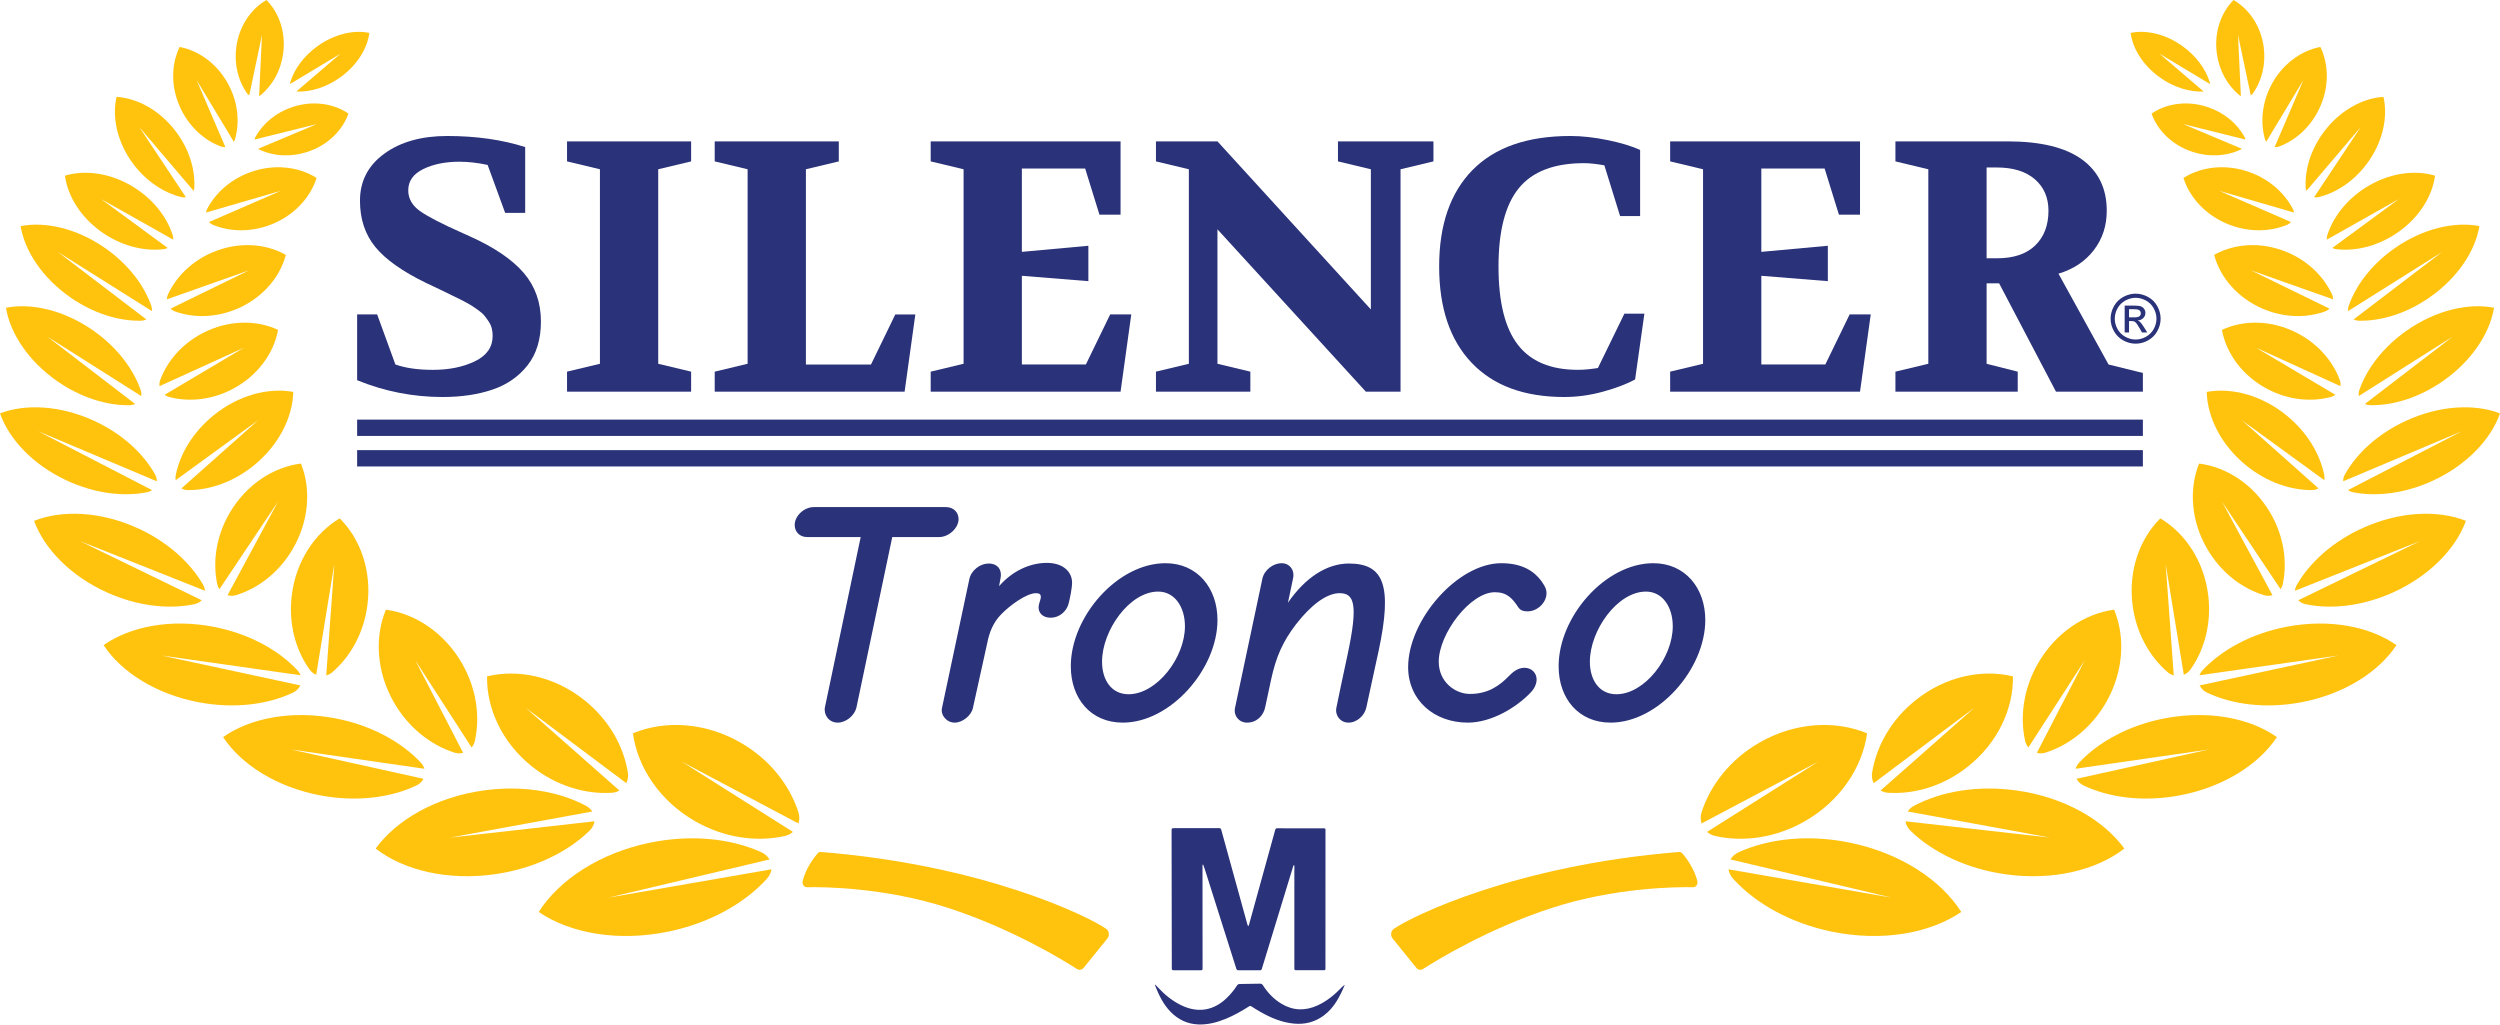
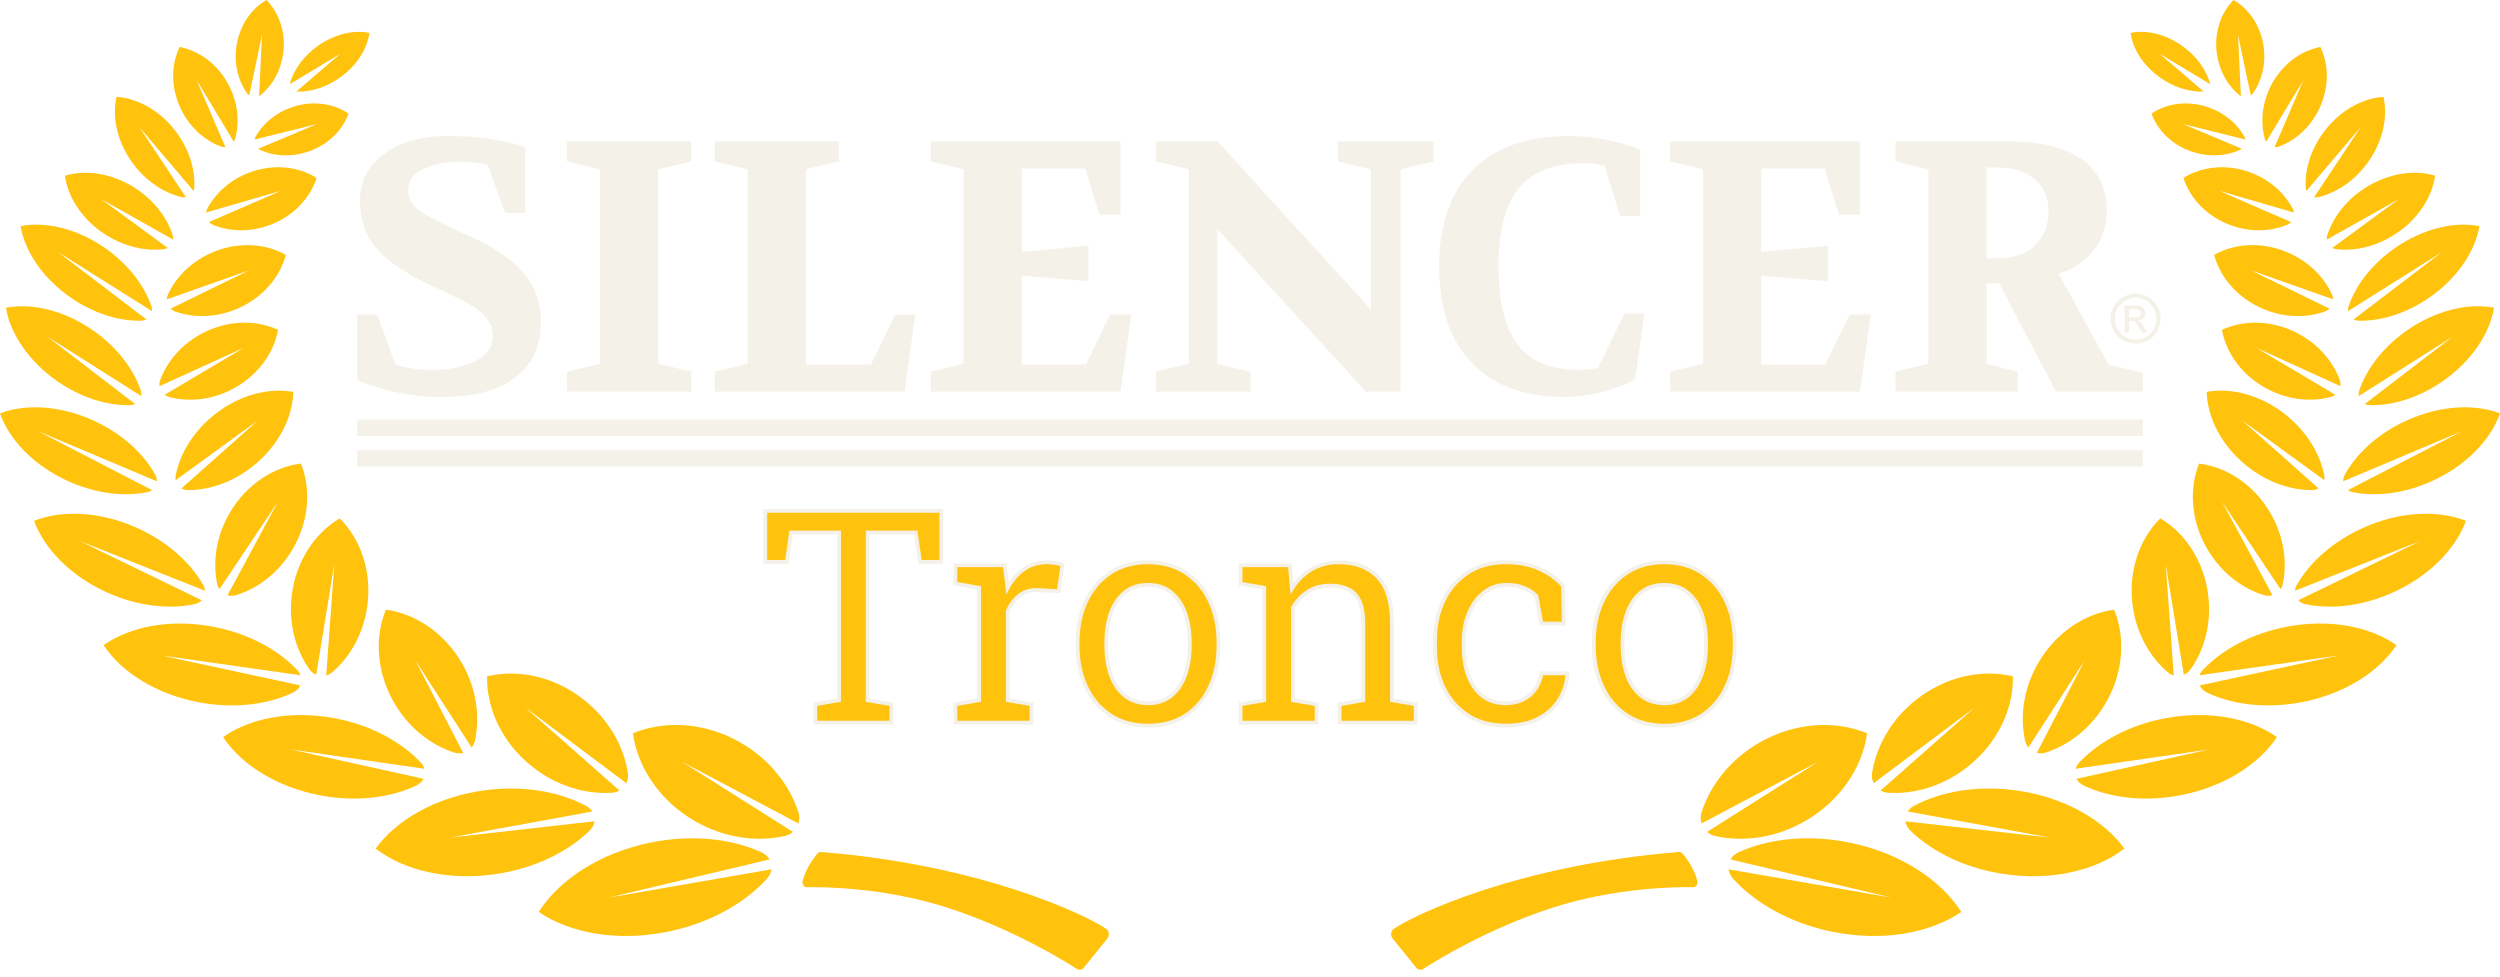
- <svg xmlns="http://www.w3.org/2000/svg" id="Layer_1" data-name="Layer 1" viewBox="0 0 1972.01 808.13">
+ <svg xmlns="http://www.w3.org/2000/svg" id="Layer_1" data-name="Layer 1" viewBox="0 0 1972.01 770">
  <defs>
    <style>
      .cls-1 {
        fill: #ffc20d;
      }

      .cls-2, .cls-3 {
        fill: #ffc20d;
      }

      .cls-4 {
-         fill: #2a3279;
+         fill: #f4f1e8;
      }

      .cls-3 {
-         stroke: #2a3279;
+         stroke: #f4f1e8;
        stroke-miterlimit: 10;
        stroke-width: 3px;
      }
    </style>
  </defs>
-   <g>
-     <path class="cls-4" d="M948.54,682.19c0,1.36,0,2.72,0,4.07.01,25.94.02,51.89.05,77.83,0,1.02-.34,1.25-1.3,1.25-7.16-.03-14.33-.04-21.49,0-1.15,0-1.49-.33-1.48-1.48.04-9.54-.1-81.49-.17-107.94,0-2.7-.02-2.67,2.7-2.67,11.58.01,23.15.02,34.73-.02,1.02,0,1.46.3,1.74,1.29,3.97,14.46,17.77,64.36,20.67,74.86.1.37.33.71.64,1.36.31-.71.53-1.1.64-1.51,2.86-10.33,19.55-70.62,20.65-74.72.22-.81.58-1.15,1.46-1.15,12.33.04,24.65.05,36.98.04.94,0,1.2.29,1.19,1.22-.06,5.79-.06,78.75-.03,109.44,0,1.03-.35,1.27-1.3,1.26-7.29-.03-14.58-.02-21.86,0-.99,0-1.37-.26-1.37-1.35.02-25.57,0-51.14,0-76.71,0-1.17.05-2.33.05-3.5,0-.43-.08-.86-.13-1.28-.11-.03-.23-.06-.34-.08-.16.28-.38.55-.48.86-5.1,16.64-21.6,70.59-24.73,80.93-.25.82-.65,1.14-1.5,1.14-5.66-.02-11.33-.03-16.99,0-.95,0-1.38-.32-1.67-1.24-4.68-14.82-21.27-67.17-24.87-78.54-.38-1.19-.85-2.35-1.27-3.52-.18.05-.35.1-.53.15Z" />
-     <path class="cls-4" d="M911.39,776.71c.63.69,1.26,1.37,1.89,2.06,5.64,6.06,11.95,11.23,19.54,14.67,12.56,5.69,24.66,3.57,34.61-6,3.14-3.02,5.93-6.31,8.26-9.98.6-.95,1.28-1.28,2.42-1.28,5.25-.01,10.49-.1,15.74-.26,1.16-.03,1.79.38,2.39,1.32,3.78,5.9,8.52,10.87,14.55,14.5,9.3,5.6,18.86,5.76,28.62,1.29,7.47-3.42,13.6-8.62,19.22-14.49.68-.71,1.53-1.24,2.26-1.82-.13-.19-.03-.1-.05-.07-3.91,9.37-8.39,18.36-16.87,24.56-6.95,5.08-14.78,7.02-23.33,6.21-9.73-.92-18.47-4.68-26.83-9.47-2.24-1.28-4.43-2.65-6.59-4.06-.73-.47-1.24-.52-1.99-.04-5.91,3.74-11.98,7.2-18.47,9.85-6.92,2.81-14.03,4.69-21.59,4.38-8.62-.35-15.82-3.83-21.8-9.95-5.64-5.77-9.1-12.86-12.02-20.25-.13-.32-.18-.67-.27-1,.1-.06.19-.12.29-.18Z" />
-   </g>
-   <g>
-     <path class="cls-4" transform="matrix(0.2515,0,0,-0.2515,605.98,568.5)" d="M218 -6C243 -6 271 15 277 43L389 576H536C567 576 597 605 597 632C597 654 581 670 557 670H143C112 670 83 642 83 614C83 592 99 576 122 576H290L178 43C173 20 189 -6 218 -6Z M585 -6C609 -6 637 16 642 40L687 244C693 275 705 308 731 334C758 362 810 400 840 400C851 400 855 396 855 388C855 380 848 367 848 355C848 338 861 323 886 323C913 323 936 343 942 367C946 382 953 416 953 433C953 466 926 495 874 495C821 495 766 470 724 422L729 449C733 471 722 493 691 493C665 493 637 472 631 445L545 40C540 18 559 -6 585 -6Z M1112 -6C1262 -6 1409 162 1409 316C1409 416 1346 494 1246 494C1095 494 949 326 949 171C949 69 1012 -6 1112 -6ZM1130 83C1077 83 1047 127 1047 185C1047 283 1133 405 1223 405C1274 405 1307 358 1307 296C1307 198 1219 83 1130 83Z M1502 -6C1532 -6 1554 16 1559 44L1577 128C1593 202 1614 248 1655 302C1703 364 1752 400 1792 400C1838 400 1851 366 1817 207C1800 128 1791 85 1782 41C1777 17 1794 -6 1820 -6C1847 -6 1871 17 1876 42C1888 99 1896 133 1914 217C1959 426 1930 493 1821 493C1753 493 1685 450 1630 370L1646 446C1652 473 1635 494 1610 494C1584 494 1556 473 1550 446L1464 40C1459 16 1476 -6 1502 -6Z M2194 -6C2268 -6 2346 41 2391 88C2399 96 2410 112 2410 129C2410 150 2394 166 2372 166C2349 166 2333 150 2324 141C2294 110 2258 84 2201 84C2154 84 2103 122 2103 185C2103 273 2202 403 2279 403C2317 403 2334 384 2353 355C2358 348 2365 343 2382 343C2412 343 2441 370 2441 400C2441 408 2440 417 2425 438C2402 469 2365 494 2299 494C2162 494 2007 316 2007 168C2007 64 2089 -6 2194 -6Z M2642 -6C2792 -6 2939 162 2939 316C2939 416 2876 494 2776 494C2625 494 2479 326 2479 171C2479 69 2542 -6 2642 -6ZM2660 83C2607 83 2577 127 2577 185C2577 283 2663 405 2753 405C2804 405 2837 358 2837 296C2837 198 2749 83 2660 83Z" />
-   </g>
+   <path class="cls-3" aria-label="Tronco" d="M703.16 570L643.14 570L643.14 555.54L661.85 552.33L661.85 420.03L623.98 420.03L620.65 443.21L603.67 443.21L603.67 402.93L742.51 402.93L742.51 443.21L725.76 443.21L722.32 420.03L684.45 420.03L684.45 552.33L703.16 555.54L703.16 570ZM813.66 570L753.64 570L753.64 555.54L772.35 552.33L772.35 463.63L753.64 460.42L753.64 445.84L792.54 445.84L794.49 461.68L794.72 463.86Q800.00 454.34 807.75 448.94Q815.49 443.55 825.48 443.55L825.48 443.55Q829.03 443.55 832.76 444.18Q836.49 444.81 838.10 445.39L838.10 445.39L835.11 466.38L819.39 465.47Q810.44 464.89 804.36 469.54Q798.28 474.19 794.95 481.99L794.95 481.99L794.95 552.33L813.66 555.54L813.66 570ZM905.68 572.41L905.68 572.41Q888.47 572.41 876.02 564.32Q863.57 556.23 856.80 541.94Q850.03 527.66 850.03 509.30L850.03 509.30L850.03 506.77Q850.03 488.42 856.80 474.13Q863.57 459.84 876.02 451.70Q888.47 443.55 905.45 443.55L905.45 443.55Q922.67 443.55 935.12 451.70Q947.57 459.84 954.34 474.07Q961.11 488.30 961.11 506.77L961.11 506.77L961.11 509.30Q961.11 527.77 954.34 542.06Q947.57 556.35 935.17 564.38Q922.78 572.41 905.68 572.41ZM905.68 554.74L905.68 554.74Q916.47 554.74 923.76 548.83Q931.04 542.92 934.77 532.65Q938.50 522.38 938.50 509.30L938.50 509.30L938.50 506.77Q938.50 493.69 934.77 483.42Q931.04 473.15 923.70 467.24Q916.35 461.34 905.45 461.34L905.45 461.34Q894.67 461.34 887.32 467.24Q879.98 473.15 876.31 483.42Q872.64 493.69 872.64 506.77L872.64 506.77L872.64 509.30Q872.64 522.38 876.31 532.65Q879.98 542.92 887.38 548.83Q894.78 554.74 905.68 554.74ZM1038.56 570L978.55 570L978.55 555.54L997.25 552.33L997.25 463.63L978.55 460.42L978.55 445.84L1017.45 445.84L1019.05 464.32Q1025.25 454.45 1034.60 449.00Q1043.95 443.55 1055.89 443.55L1055.89 443.55Q1075.97 443.55 1086.98 455.31Q1098.00 467.07 1098.00 491.63L1098.00 491.63L1098.00 552.33L1116.70 555.54L1116.70 570L1056.69 570L1056.69 555.54L1075.39 552.33L1075.39 492.09Q1075.39 475.68 1068.91 468.79Q1062.43 461.91 1049.12 461.91L1049.12 461.91Q1039.36 461.91 1031.85 466.61Q1024.33 471.32 1019.86 479.47L1019.86 479.47L1019.86 552.33L1038.56 555.54L1038.56 570ZM1187.61 572.41L1187.61 572.41Q1170.75 572.41 1158.24 564.55Q1145.73 556.69 1138.85 542.69Q1131.96 528.69 1131.96 510.33L1131.96 510.33L1131.96 505.51Q1131.96 487.84 1138.62 473.84Q1145.27 459.84 1157.78 451.70Q1170.29 443.55 1187.61 443.55L1187.61 443.55Q1202.65 443.55 1213.95 448.48Q1225.25 453.42 1232.94 462.02L1232.94 462.02L1233.51 491.86L1215.84 491.86L1211.94 470.17Q1208.04 466.15 1202.19 463.75Q1196.33 461.34 1188.42 461.34L1188.42 461.34Q1178.32 461.34 1170.69 467.30Q1163.06 473.27 1158.81 483.25Q1154.57 493.23 1154.57 505.51L1154.57 505.51L1154.57 510.33Q1154.57 523.87 1158.53 533.85Q1162.48 543.84 1169.89 549.29Q1177.29 554.74 1187.50 554.74L1187.50 554.74Q1198.97 554.74 1206.55 548.43Q1214.12 542.12 1215.84 531.10L1215.84 531.10L1236.15 531.10L1236.38 531.79Q1235.81 542.46 1230.07 551.76Q1224.33 561.05 1213.72 566.73Q1203.10 572.41 1187.61 572.41ZM1312.92 572.41L1312.92 572.41Q1295.70 572.41 1283.25 564.32Q1270.80 556.23 1264.03 541.94Q1257.26 527.66 1257.26 509.30L1257.26 509.30L1257.26 506.77Q1257.26 488.42 1264.03 474.13Q1270.80 459.84 1283.25 451.70Q1295.70 443.55 1312.69 443.55L1312.69 443.55Q1329.90 443.55 1342.35 451.70Q1354.80 459.84 1361.57 474.07Q1368.34 488.30 1368.34 506.77L1368.34 506.77L1368.34 509.30Q1368.34 527.77 1361.57 542.06Q1354.80 556.35 1342.41 564.38Q1330.01 572.41 1312.92 572.41ZM1312.92 554.74L1312.92 554.74Q1323.70 554.74 1330.99 548.83Q1338.28 542.92 1342.00 532.65Q1345.73 522.38 1345.73 509.30L1345.73 509.30L1345.73 506.77Q1345.73 493.69 1342.00 483.42Q1338.28 473.15 1330.93 467.24Q1323.59 461.34 1312.69 461.34L1312.69 461.34Q1301.90 461.34 1294.56 467.24Q1287.21 473.15 1283.54 483.42Q1279.87 493.69 1279.87 506.77L1279.87 506.77L1279.87 509.30Q1279.87 522.38 1283.54 532.65Q1287.21 542.92 1294.61 548.83Q1302.02 554.74 1312.92 554.74Z" />
  <g>
    <g>
      <path class="cls-1" d="M872.62,732.71c-14.81-10.34-97.16-50.43-225.07-60.66-.99-.08-1.97.34-2.67,1.16-2.65,3.1-9.19,11.53-11.74,21.72-.62,2.48,1.04,4.93,3.3,4.89,14.15-.24,62.05.29,111.52,16.37,50.12,16.29,90.55,41.08,101.55,48.15,1.75,1.13,3.95.73,5.32-.96l18.7-23.11c1.85-2.29,1.42-5.93-.91-7.56Z" />
      <g>
        <path class="cls-1" d="M268.57,42.36l-39.86,23.95c.03-.51.12-1.05.29-1.58,3.19-10.32,10.68-20.67,21.59-28.44,13.29-9.47,28.51-12.91,40.74-10.33-1.55,12.39-9.76,25.67-23.05,35.14-10.92,7.78-23.14,11.48-33.93,11.13-.2,0-.38-.05-.57-.08l34.79-29.79Z" />
        <path class="cls-1" d="M229.95,70.19c-.16-.19-.3-.39-.43-.59l.43.59Z" />
      </g>
      <path class="cls-1" d="M186.39,37.16c2.21-16.51,11.49-30.09,23.79-37.16,10.01,10.06,15.4,25.6,13.19,42.11-1.81,13.56-8.41,25.14-17.52,32.77-.46.39-.96.69-1.47.95l2.28-48.33-10.06,47.74c-.72-.5-1.39-1.09-1.92-1.85-6.78-9.75-10.1-22.66-8.29-36.22Z" />
      <g>
        <path class="cls-1" d="M141.68,37.03c15.77,3.02,30.72,14.09,39.19,30.93,6.96,13.83,8.2,28.86,4.54,41.8-.22.77-.56,1.46-.96,2.11l-29.42-48.81,22.74,52.96c-1.23.1-2.51-.05-3.74-.52-12.57-4.78-23.9-14.72-30.87-28.55-8.48-16.85-8.47-35.46-1.48-49.92Z" />
        <path class="cls-1" d="M181.56,114.79s0,0,0,0c-.33.2-.67.37-1.02.53l1.02-.53Z" />
      </g>
      <g>
        <path class="cls-1" d="M250.08,97.83l-49.23,12.23c.14-.84.43-1.67.87-2.46,5.87-10.37,16.11-18.97,29.18-23.25,15.91-5.21,32.23-2.76,43.97,5.24-4.75,13.4-16.46,25.02-32.38,30.22-13.07,4.27-26.41,3.39-37.27-1.5-.57-.26-1.08-.6-1.56-.97l46.41-19.51Z" />
        <polygon class="cls-1" points="201.24 114.06 201.23 114.06 201.23 114.05 201.24 114.06" />
      </g>
      <g>
        <path class="cls-1" d="M221.82,150.42l-59.31,17.24c.14-.97.44-1.94.92-2.87,6.55-12.58,18.39-23.24,33.75-28.86,18.71-6.85,38.23-4.61,52.54,4.42-5.1,16.12-18.56,30.44-37.27,37.29-15.38,5.62-31.28,5.11-44.41-.26-1.26-.52-2.33-1.28-3.2-2.22l56.97-24.75Z" />
        <path class="cls-1" d="M162.84,171.72s0,0,0-.02c0,0,0,0,0,0v.02Z" />
      </g>
      <path class="cls-1" d="M91.92,76.4c16.7,1.07,34.45,10.83,46.99,27.59,10.3,13.77,15.07,29.59,14.39,43.84-.05.99-.25,1.92-.58,2.77l-42.87-50.4,36.8,55.39c-1.13.2-2.33.18-3.57-.12-13.86-3.38-27.69-12.42-37.99-26.19-12.54-16.77-16.87-36.56-13.18-52.88Z" />
      <g>
        <polygon class="cls-1" points="135.28 192.85 135.28 192.85 135.28 192.85 135.28 192.85" />
        <path class="cls-1" d="M106.54,148.33c14.91,9.6,25.2,23.17,29.68,37.18.38,1.2.49,2.39.39,3.52l-56.89-32.05,52.56,38.59c-.94.5-2,.86-3.17.99-14.61,1.72-31.22-2.04-46.12-11.63-18.15-11.69-29.47-29.25-31.76-46.35,16.51-4.97,37.18-1.93,55.33,9.75Z" />
      </g>
      <g>
        <path class="cls-1" d="M196.45,213.23l-64.84,22.9c.03-1.31.32-2.64.91-3.9,6.5-14.07,18.87-26.33,35.37-33.28,20.08-8.45,41.51-7.01,57.6,2.11-4.73,17.88-18.68,34.2-38.76,42.65-16.49,6.94-33.9,7.21-48.51,2.03-1.43-.5-2.66-1.3-3.66-2.3l61.91-30.21Z" />
        <polygon class="cls-1" points="132.32 240.1 132.32 240.1 132.32 240.1 132.32 240.1" />
      </g>
      <path class="cls-1" d="M82.73,195.55c18.12,12.57,30.83,29.15,36.59,45.62.52,1.48.69,2.92.57,4.26l-74.23-46.68,69.81,53.2c-1.24.63-2.71,1-4.34,1.03-17.43.36-37.42-5.76-55.53-18.34-22.05-15.31-36.1-36.55-39.34-56.28,19.61-3.84,44.43,1.88,66.48,17.2Z" />
      <path class="cls-1" d="M73.19,260.47c18.65,12.95,31.75,30.04,37.69,46.98.61,1.73.75,3.41.51,4.94l-74.05-46.86,69.3,53.15c-1.22.57-2.64.9-4.21.94-17.96.37-38.54-5.94-57.2-18.88-22.72-15.78-37.19-37.66-40.53-57.98,20.21-3.96,45.76,1.94,68.48,17.71Z" />
      <g>
        <path class="cls-1" d="M127.16,308.37h0s0-.02-.01-.03l.02.03Z" />
        <path class="cls-1" d="M192.32,274.33l-66.46,30.26c-.22-1.6-.08-3.28.53-4.91,5.56-14.97,17.27-28.55,33.64-37,19.94-10.29,42.07-10.54,59.32-2.47-3.43,18.73-16.44,36.62-36.38,46.91-16.37,8.46-34.23,10.13-49.65,5.99-1.3-.35-2.47-.94-3.48-1.7l62.48-37.07Z" />
      </g>
      <g>
        <path class="cls-1" d="M203.6,331.48l-65,47.28c-.24-1.28-.25-2.64.03-4.05,3.42-16.84,13.64-33.92,29.73-47.01,19.58-15.93,43.18-22.17,62.98-18.56-.51,20.13-11.4,41.97-30.98,57.9-16.07,13.09-34.88,19.63-52.06,19.55-1.93,0-3.67-.51-5.14-1.38l60.44-53.73Z" />
        <path class="cls-1" d="M140.91,383.41c-.24-.27-.47-.55-.68-.85l.68.85Z" />
      </g>
      <path class="cls-1" d="M74.51,332.08c21.77,10.09,38.5,25.49,47.77,42.06,1.04,1.85,1.48,3.73,1.42,5.5l-93.69-39.51,89.92,46.46c-1.17.82-2.59,1.42-4.22,1.74-18.62,3.65-41.2.83-62.97-9.26-26.51-12.29-45.56-32.45-52.73-52.99,20.32-7.8,48-6.29,74.51,6Z" />
      <g>
        <path class="cls-1" d="M161.25,470.09s0,0,0,0c-.15.43-.33.84-.54,1.24l.55-1.24Z" />
        <path class="cls-1" d="M107.73,416.24c23.75,10.62,42.12,27.07,52.41,44.9.93,1.62,1.44,3.27,1.59,4.86l-98.85-39.27,96.25,46.76c-1.45,1.5-3.44,2.61-5.9,3.13-20.14,4.23-44.65,1.51-68.4-9.1-28.92-12.93-49.87-34.5-57.95-56.66,21.91-8.75,51.94-7.54,80.86,5.39Z" />
      </g>
      <g>
        <path class="cls-1" d="M181.38,404.25c13.06-22.15,34.35-35.89,56.01-38.59,8.11,20.26,6.4,45.55-6.65,67.69-10.72,18.2-27.01,30.72-44.49,36.1-2.29.71-4.63.67-6.76.03l39.86-73.88-46.27,69.19c-.82-1.21-1.43-2.6-1.75-4.13-3.75-17.91-.69-38.23,10.04-56.41Z" />
        <path class="cls-1" d="M175.92,467.72l1.54.93c-.54-.28-1.06-.58-1.54-.93Z" />
      </g>
      <path class="cls-1" d="M230.16,469.5c3.31-26.79,18.07-48.94,37.8-60.6,16.28,16.11,25.23,41.18,21.92,67.96-2.72,22.01-13.17,40.87-27.74,53.38-1.44,1.24-3.09,2.07-4.81,2.53l6.41-88.08-14.32,87.57c-2.06-.85-3.92-2.28-5.32-4.24-11.11-15.68-16.65-36.52-13.94-58.52Z" />
      <g>
        <path class="cls-1" d="M237.8,536.77h0c-.03,1-.21,1.99-.52,2.94l.52-2.94Z" />
        <path class="cls-1" d="M168.03,494.34c27.63,5.22,51.05,17.92,66.32,34.08,1.25,1.32,2.15,2.76,2.72,4.23l-109.91-15.63,109.73,23.63c-1.07,2.36-3.06,4.42-5.94,5.77-20.11,9.48-46.55,12.75-74.18,7.53-33.63-6.34-61.04-23.78-75.08-45.06,20.84-14.68,52.71-20.91,86.34-14.56Z" />
      </g>
      <g>
        <polygon class="cls-1" points="369 592.28 369 592.28 368.99 592.28 369 592.28" />
        <path class="cls-1" d="M304.39,480.9c23.36,3.19,46.2,18.29,60.04,42.37,11.36,19.78,14.43,41.77,10.17,61.06-.44,2.02-1.36,3.8-2.58,5.28l-44.53-68.9,37.85,73.15c-2.21.57-4.61.54-6.95-.21-18.81-6.04-36.26-19.76-47.64-39.54-13.83-24.08-15.38-51.43-6.35-73.21Z" />
      </g>
      <g>
        <path class="cls-1" d="M335.22,610.5h0c-.05.57-.16,1.12-.3,1.67l.3-1.67Z" />
        <path class="cls-1" d="M264.07,566.55c28.19,5.33,52.09,18.28,67.67,34.77,1.5,1.58,2.49,3.32,3.03,5.08l-105.29-15.22,104.61,23.14c-1.14,2.19-3.09,4.09-5.82,5.38-20.52,9.67-47.51,13.02-75.69,7.69-34.32-6.48-62.29-24.27-76.61-45.97,21.26-14.98,53.78-21.34,88.1-14.86Z" />
      </g>
      <g>
        <path class="cls-1" d="M380.95,623.59c30.59-4.38,59.46.51,81.08,11.9,2.28,1.2,4.01,2.8,5.2,4.61l-112.46,20.62,114.18-12.88c-.39,2.66-1.71,5.3-4.07,7.58-17.55,17-43.89,29.79-74.48,34.16-37.25,5.33-71.94-3.07-94.09-20.22,16.46-22.67,47.4-40.47,84.64-45.78Z" />
        <path class="cls-1" d="M468.83,643.86s0,0,0,0c.11.49.18.98.22,1.48l-.22-1.48Z" />
      </g>
      <g>
        <path class="cls-1" d="M491.77,621.04l1.11-1.37c-.34.48-.71.94-1.11,1.37Z" />
        <path class="cls-1" d="M461.09,552.39c19.17,15.37,30.89,36.2,34.21,57.23.45,2.9-.06,5.71-1.28,8.14l-79.52-59.59,74.09,65.38c-1.74,1.01-3.74,1.65-5.89,1.79-21.24,1.35-44.14-5.55-63.31-20.92-23.36-18.7-35.66-45.52-35.18-70.9,24.68-6,53.52.16,76.87,18.86Z" />
      </g>
      <g>
        <path class="cls-1" d="M512.7,664.72c32.51-6.7,63.78-3.35,87.7,7.45,3.03,1.37,5.24,3.4,6.62,5.76l-127.28,30.17,128.8-22.39c-.38,2.63-1.61,5.28-3.78,7.66-17.7,19.37-45.12,34.81-77.62,41.5-39.58,8.16-77.33,1.41-102.2-15.52,16.16-25.38,48.16-46.48,87.74-54.63Z" />
        <polygon class="cls-1" points="608.46 681.68 608.46 681.68 608.47 681.68 608.46 681.68" />
      </g>
      <path class="cls-1" d="M583.95,585.65c22.91,13.11,38.82,33.27,45.84,55.03.97,3.01.89,6.08,0,8.87l-91.92-48.7,87.6,55.35c-1.77,1.55-3.94,2.7-6.41,3.25-22.32,4.98-47.77,1.48-70.67-11.62-27.89-15.96-45.42-42.36-49.14-69.38,25.18-10.47,56.82-8.75,84.71,7.2Z" />
    </g>
    <g>
      <path class="cls-2" d="M1099.39,732.71c14.81-10.34,97.16-50.43,225.07-60.66.99-.08,1.97.34,2.67,1.16,2.65,3.1,9.19,11.53,11.74,21.72.62,2.48-1.04,4.93-3.3,4.89-14.15-.24-62.05.29-111.52,16.37-50.12,16.29-90.55,41.08-101.55,48.15-1.75,1.13-3.95.73-5.32-.96l-18.7-23.11c-1.85-2.29-1.42-5.93.91-7.56Z" />
      <g>
        <path class="cls-2" d="M1703.44,42.36l39.86,23.95c-.03-.51-.12-1.05-.29-1.58-3.19-10.32-10.68-20.67-21.59-28.44-13.29-9.47-28.51-12.91-40.74-10.33,1.55,12.39,9.76,25.67,23.05,35.14,10.92,7.78,23.14,11.48,33.93,11.13.2,0,.38-.05.57-.08l-34.79-29.79Z" />
        <path class="cls-2" d="M1742.06,70.19c.16-.19.3-.39.43-.59l-.43.59Z" />
      </g>
      <path class="cls-2" d="M1785.63,37.16C1783.41,20.65,1774.13,7.07,1761.83,0c-10.01,10.06-15.4,25.6-13.19,42.11,1.81,13.56,8.41,25.14,17.52,32.77.46.39.96.69,1.47.95l-2.28-48.33,10.06,47.74c.72-.5,1.39-1.09,1.92-1.85,6.78-9.75,10.1-22.66,8.29-36.22Z" />
      <g>
        <path class="cls-2" d="M1830.33,37.03c-15.77,3.02-30.72,14.09-39.19,30.93-6.96,13.83-8.2,28.86-4.54,41.8.22.77.56,1.46.96,2.11l29.42-48.81-22.74,52.96c1.23.1,2.51-.05,3.74-.52,12.57-4.78,23.9-14.72,30.87-28.55,8.48-16.85,8.47-35.46,1.48-49.92Z" />
        <path class="cls-2" d="M1790.45,114.79s0,0,0,0c.33.2.67.37,1.02.53l-1.02-.53Z" />
      </g>
      <g>
        <path class="cls-2" d="M1721.93,97.83l49.23,12.23c-.14-.84-.43-1.67-.87-2.46-5.87-10.37-16.11-18.97-29.18-23.25-15.91-5.21-32.23-2.76-43.97,5.24,4.75,13.4,16.46,25.02,32.38,30.22,13.07,4.27,26.41,3.39,37.27-1.5.57-.26,1.08-.6,1.56-.97l-46.41-19.51Z" />
        <polygon class="cls-2" points="1770.78 114.06 1770.78 114.06 1770.78 114.05 1770.78 114.06" />
      </g>
      <g>
        <path class="cls-2" d="M1750.2,150.42l59.31,17.24c-.14-.97-.44-1.94-.92-2.87-6.55-12.58-18.39-23.24-33.75-28.86-18.71-6.85-38.23-4.61-52.54,4.42,5.1,16.12,18.56,30.44,37.27,37.29,15.38,5.62,31.28,5.11,44.41-.26,1.26-.52,2.33-1.28,3.2-2.22l-56.97-24.75Z" />
        <path class="cls-2" d="M1809.17,171.72s0,0,0-.02c0,0,0,0,0,0v.02Z" />
      </g>
      <path class="cls-2" d="M1880.09,76.4c-16.7,1.07-34.45,10.83-46.99,27.59-10.3,13.77-15.07,29.59-14.39,43.84.05.99.25,1.92.58,2.77l42.87-50.4-36.8,55.39c1.13.2,2.33.18,3.57-.12,13.86-3.38,27.69-12.42,37.99-26.19,12.54-16.77,16.87-36.56,13.18-52.88Z" />
      <g>
        <polygon class="cls-2" points="1836.73 192.85 1836.73 192.85 1836.73 192.85 1836.73 192.85" />
        <path class="cls-2" d="M1865.47,148.33c-14.91,9.6-25.2,23.17-29.68,37.18-.38,1.2-.49,2.39-.39,3.52l56.89-32.05-52.56,38.59c.94.5,2,.86,3.17.99,14.61,1.72,31.22-2.04,46.12-11.63,18.15-11.69,29.47-29.25,31.76-46.35-16.51-4.97-37.18-1.93-55.33,9.75Z" />
      </g>
      <g>
        <path class="cls-2" d="M1775.57,213.23l64.84,22.9c-.03-1.31-.32-2.64-.91-3.9-6.5-14.07-18.87-26.33-35.37-33.28-20.08-8.45-41.51-7.01-57.6,2.11,4.73,17.88,18.68,34.2,38.76,42.65,16.49,6.94,33.9,7.21,48.51,2.03,1.43-.5,2.66-1.3,3.66-2.3l-61.91-30.21Z" />
        <polygon class="cls-2" points="1839.69 240.1 1839.69 240.1 1839.69 240.1 1839.69 240.1" />
      </g>
      <path class="cls-2" d="M1889.28,195.55c-18.12,12.57-30.83,29.15-36.59,45.62-.52,1.48-.69,2.92-.57,4.26l74.23-46.68-69.81,53.2c1.24.63,2.71,1,4.34,1.03,17.43.36,37.42-5.76,55.53-18.34,22.05-15.31,36.1-36.55,39.34-56.28-19.61-3.84-44.43,1.88-66.48,17.2Z" />
      <path class="cls-2" d="M1898.82,260.47c-18.65,12.95-31.75,30.04-37.69,46.98-.61,1.73-.75,3.41-.51,4.94l74.05-46.86-69.3,53.15c1.22.57,2.64.9,4.21.94,17.96.37,38.54-5.94,57.2-18.88,22.72-15.78,37.19-37.66,40.53-57.98-20.21-3.96-45.76,1.94-68.48,17.71Z" />
      <g>
        <path class="cls-2" d="M1844.85,308.37h0s0-.02.01-.03l-.02.03Z" />
        <path class="cls-2" d="M1779.69,274.33l66.46,30.26c.22-1.6.08-3.28-.53-4.91-5.56-14.97-17.27-28.55-33.64-37-19.94-10.29-42.07-10.54-59.32-2.47,3.43,18.73,16.44,36.62,36.38,46.91,16.37,8.46,34.23,10.13,49.65,5.99,1.3-.35,2.47-.94,3.48-1.7l-62.48-37.07Z" />
      </g>
      <g>
        <path class="cls-2" d="M1768.41,331.48l65,47.28c.24-1.28.25-2.64-.03-4.05-3.42-16.84-13.64-33.92-29.73-47.01-19.58-15.93-43.18-22.17-62.98-18.56.51,20.13,11.4,41.97,30.98,57.9,16.07,13.09,34.88,19.63,52.06,19.55,1.93,0,3.67-.51,5.14-1.38l-60.44-53.73Z" />
        <path class="cls-2" d="M1831.1,383.41c.24-.27.47-.55.68-.85l-.68.85Z" />
      </g>
      <path class="cls-2" d="M1897.5,332.08c-21.77,10.09-38.5,25.49-47.77,42.06-1.04,1.85-1.48,3.73-1.42,5.5l93.69-39.51-89.92,46.46c1.17.82,2.59,1.42,4.22,1.74,18.62,3.65,41.2.83,62.97-9.26,26.51-12.29,45.56-32.45,52.73-52.99-20.32-7.8-48-6.29-74.51,6Z" />
      <g>
        <path class="cls-2" d="M1810.76,470.09s0,0,0,0c.15.43.33.84.54,1.24l-.55-1.24Z" />
        <path class="cls-2" d="M1864.28,416.24c-23.75,10.62-42.12,27.07-52.41,44.9-.93,1.62-1.44,3.27-1.59,4.86l98.85-39.27-96.25,46.76c1.45,1.5,3.44,2.61,5.9,3.13,20.14,4.23,44.65,1.51,68.4-9.1,28.92-12.93,49.87-34.5,57.95-56.66-21.91-8.75-51.94-7.54-80.86,5.39Z" />
      </g>
      <g>
        <path class="cls-2" d="M1790.64,404.25c-13.06-22.15-34.35-35.89-56.01-38.59-8.11,20.26-6.4,45.55,6.65,67.69,10.72,18.2,27.01,30.72,44.49,36.1,2.29.71,4.63.67,6.76.03l-39.86-73.88,46.27,69.19c.82-1.21,1.43-2.6,1.75-4.13,3.75-17.91.69-38.23-10.04-56.41Z" />
        <path class="cls-2" d="M1796.09,467.72l-1.54.93c.54-.28,1.06-.58,1.54-.93Z" />
      </g>
      <path class="cls-2" d="M1741.85,469.5c-3.31-26.79-18.07-48.94-37.8-60.6-16.28,16.11-25.23,41.18-21.92,67.96,2.72,22.01,13.17,40.87,27.74,53.38,1.44,1.24,3.09,2.07,4.81,2.53l-6.41-88.08,14.32,87.57c2.06-.85,3.92-2.28,5.32-4.24,11.11-15.68,16.65-36.52,13.94-58.52Z" />
      <g>
        <path class="cls-2" d="M1734.21,536.77h0c.03,1,.21,1.99.52,2.94l-.52-2.94Z" />
        <path class="cls-2" d="M1803.98,494.34c-27.63,5.22-51.05,17.92-66.32,34.08-1.25,1.32-2.15,2.76-2.72,4.23l109.91-15.63-109.73,23.63c1.07,2.36,3.06,4.42,5.94,5.77,20.11,9.48,46.55,12.75,74.18,7.53,33.63-6.34,61.04-23.78,75.08-45.06-20.84-14.68-52.71-20.91-86.34-14.56Z" />
      </g>
      <g>
        <polygon class="cls-2" points="1603.01 592.28 1603.02 592.28 1603.02 592.28 1603.01 592.28" />
        <path class="cls-2" d="M1667.62,480.9c-23.36,3.19-46.2,18.29-60.04,42.37-11.36,19.78-14.43,41.77-10.17,61.06.44,2.02,1.36,3.8,2.58,5.28l44.53-68.9-37.85,73.15c2.21.57,4.61.54,6.95-.21,18.81-6.04,36.26-19.76,47.64-39.54,13.83-24.08,15.38-51.43,6.35-73.21Z" />
      </g>
      <g>
        <path class="cls-2" d="M1636.79,610.5h0c.05.57.16,1.12.3,1.67l-.3-1.67Z" />
        <path class="cls-2" d="M1707.94,566.55c-28.19,5.33-52.09,18.28-67.67,34.77-1.5,1.58-2.49,3.32-3.03,5.08l105.29-15.22-104.61,23.14c1.14,2.19,3.09,4.09,5.82,5.38,20.52,9.67,47.51,13.02,75.69,7.69,34.32-6.48,62.29-24.27,76.61-45.97-21.26-14.98-53.78-21.34-88.1-14.86Z" />
      </g>
      <g>
        <path class="cls-2" d="M1591.06,623.59c-30.59-4.38-59.46.51-81.08,11.9-2.28,1.2-4.01,2.8-5.2,4.61l112.46,20.62-114.18-12.88c.39,2.66,1.71,5.3,4.07,7.58,17.55,17,43.89,29.79,74.48,34.16,37.25,5.33,71.94-3.07,94.09-20.22-16.46-22.67-47.4-40.47-84.64-45.78Z" />
        <path class="cls-2" d="M1503.18,643.86s0,0,0,0c-.11.49-.18.98-.22,1.48l.22-1.48Z" />
      </g>
      <g>
        <path class="cls-2" d="M1480.24,621.04l-1.11-1.37c.34.48.71.94,1.11,1.37Z" />
        <path class="cls-2" d="M1510.92,552.39c-19.17,15.37-30.89,36.2-34.21,57.23-.45,2.9.06,5.71,1.28,8.14l79.52-59.59-74.09,65.38c1.74,1.01,3.74,1.65,5.89,1.79,21.24,1.35,44.14-5.55,63.31-20.92,23.36-18.7,35.66-45.52,35.18-70.9-24.68-6-53.52.16-76.87,18.86Z" />
      </g>
      <g>
        <path class="cls-2" d="M1459.31,664.72c-32.51-6.7-63.78-3.35-87.7,7.45-3.03,1.37-5.24,3.4-6.62,5.76l127.28,30.17-128.8-22.39c.38,2.63,1.61,5.28,3.78,7.66,17.7,19.37,45.12,34.81,77.62,41.5,39.58,8.16,77.33,1.41,102.2-15.52-16.16-25.38-48.16-46.48-87.74-54.63Z" />
        <polygon class="cls-2" points="1363.55 681.68 1363.55 681.68 1363.55 681.68 1363.55 681.68" />
      </g>
      <path class="cls-2" d="M1388.06,585.65c-22.91,13.11-38.82,33.27-45.84,55.03-.97,3.01-.89,6.08,0,8.87l91.92-48.7-87.6,55.35c1.77,1.55,3.94,2.7,6.41,3.25,22.32,4.98,47.77,1.48,70.67-11.62,27.89-15.96,45.42-42.36,49.14-69.38-25.18-10.47-56.82-8.75-84.71,7.2Z" />
    </g>
  </g>
  <path class="cls-4" d="M1684.6,231.64c3.31,0,6.54.85,9.7,2.55,3.15,1.7,5.61,4.13,7.37,7.29,1.76,3.16,2.64,6.46,2.64,9.9s-.87,6.67-2.6,9.8c-1.73,3.14-4.17,5.57-7.29,7.31-3.13,1.73-6.4,2.6-9.82,2.6s-6.69-.87-9.82-2.6c-3.13-1.73-5.57-4.17-7.31-7.31-1.74-3.14-2.61-6.41-2.61-9.8s.89-6.73,2.65-9.9c1.77-3.16,4.23-5.59,7.39-7.29,3.15-1.7,6.39-2.55,9.7-2.55ZM1684.6,234.91c-2.77,0-5.47.71-8.09,2.13-2.62,1.42-4.68,3.45-6.16,6.09-1.48,2.64-2.22,5.39-2.22,8.25s.73,5.56,2.18,8.17c1.45,2.61,3.49,4.64,6.1,6.09,2.61,1.46,5.34,2.18,8.18,2.18s5.57-.73,8.18-2.18c2.61-1.45,4.64-3.49,6.09-6.09,1.45-2.61,2.17-5.33,2.17-8.17s-.74-5.61-2.21-8.25c-1.47-2.64-3.52-4.67-6.16-6.09-2.63-1.42-5.32-2.13-8.08-2.13ZM1675.95,262.28v-21.23h7.29c2.49,0,4.29.2,5.41.59,1.12.39,2,1.08,2.67,2.05.66.98.99,2.01.99,3.11,0,1.55-.55,2.9-1.66,4.05-1.11,1.15-2.58,1.8-4.4,1.93.75.31,1.35.69,1.8,1.12.85.84,1.9,2.24,3.14,4.21l2.59,4.16h-4.18l-1.88-3.35c-1.48-2.63-2.68-4.28-3.58-4.94-.63-.49-1.54-.73-2.74-.73h-2.01v9.02h-3.43ZM1679.38,250.33h4.16c1.99,0,3.34-.3,4.07-.89.72-.59,1.08-1.38,1.08-2.35,0-.63-.17-1.19-.52-1.69-.35-.5-.83-.87-1.45-1.11-.62-.24-1.77-.37-3.44-.37h-3.9v6.41Z" />
  <g>
    <path class="cls-4" d="M281.71,299.92v-51.9h15.79l14.39,39.49c7.9,2.82,17.77,4.23,29.62,4.23,12.79,0,23.83-2.26,33.14-6.77,9.31-4.51,13.96-11.19,13.96-20.03,0-2.07-.24-4.04-.7-5.92-.47-1.88-1.27-3.67-2.4-5.36-1.13-1.69-2.26-3.24-3.39-4.65-1.13-1.41-2.82-2.91-5.08-4.51-2.26-1.6-4.23-2.91-5.92-3.95-1.69-1.03-4.19-2.4-7.48-4.09-3.29-1.69-9.07-4.51-17.35-8.46l-10.16-4.8c-18.61-9.03-31.97-18.48-40.05-28.35-8.09-9.87-12.13-22.04-12.13-36.53,0-15.42,6.39-27.78,19.18-37.09,12.79-9.31,29.33-13.96,49.64-13.96,22.75,0,43.25,2.92,61.49,8.74v51.9h-15.79l-13.82-37.8c-7.71-1.69-15.14-2.54-22.28-2.54-11.1,0-20.59,1.93-28.49,5.78-7.9,3.86-11.85,9.45-11.85,16.78,0,6.58,3.15,12.08,9.45,16.5,6.3,4.42,17.53,10.2,33.71,17.35l5.64,2.54c19.18,8.65,33.28,18.24,42.31,28.77,9.02,10.53,13.54,23.32,13.54,38.36,0,14.1-3.53,25.62-10.58,34.55-7.05,8.93-16.32,15.33-27.78,19.18-11.47,3.85-24.54,5.78-39.21,5.78-23.32,0-45.79-4.42-67.41-13.26Z" />
    <path class="cls-4" d="M447.28,308.95v-15.79l25.95-6.21v-153.44l-25.95-6.2v-15.8h97.88v15.8l-25.95,6.2v153.44l25.95,6.21v15.79h-97.88Z" />
    <path class="cls-4" d="M563.77,308.95v-15.79l25.95-6.21v-153.44l-25.95-6.2v-15.8h97.88v15.8l-25.95,6.2v154.01h51.34l19.18-39.49h15.8l-8.46,60.93h-149.77Z" />
    <path class="cls-4" d="M734.13,308.95v-15.79l25.95-6.21v-153.44l-25.95-6.2v-15.8h149.77v57.82h-16.64l-11.28-36.39h-49.93v65.72l52.46-4.8v27.92l-52.46-4.23v69.95h50.49l19.18-39.49h16.64l-8.46,60.93h-149.77Z" />
    <path class="cls-4" d="M911.82,308.95v-15.79l25.95-6.21v-153.44l-25.95-6.2v-15.8h48.51l121.01,132.57v-110.57l-25.95-6.2v-15.8h75.31v15.8l-25.95,6.2v175.44h-27.36l-117.06-128.06v106.06l25.95,6.21v15.79h-74.46Z" />
    <path class="cls-4" d="M1135.21,210.23c0-32.9,8.79-58.29,26.37-76.16,17.58-17.86,43.3-26.8,77.14-26.8,9.03,0,18.8,1.08,29.34,3.24,10.53,2.16,19.08,4.75,25.67,7.76v52.18h-15.79l-12.41-40.04c-6.4-1.14-11.75-1.71-16.08-1.71-23.51,0-40.62,6.56-51.34,19.67s-16.08,33.73-16.08,61.84,5.08,48.5,15.23,61.7c10.16,13.21,25.95,19.81,47.39,19.81,4.51,0,9.78-.47,15.79-1.42l20.87-42.86h15.79l-7.33,51.9c-6.58,3.57-15,6.77-25.24,9.59-10.25,2.82-20.45,4.23-30.6,4.23-31.59,0-55.94-8.98-73.05-26.94-17.11-17.95-25.67-43.3-25.67-76.02Z" />
    <path class="cls-4" d="M1317.42,308.95v-15.79l25.95-6.21v-153.44l-25.95-6.2v-15.8h149.77v57.82h-16.64l-11.28-36.39h-49.93v65.72l52.46-4.8v27.92l-52.46-4.23v69.95h50.49l19.18-39.49h16.64l-8.46,60.93h-149.77Z" />
    <path class="cls-4" d="M1495.12,308.95v-15.79l25.95-6.21v-153.44l-25.95-6.2v-15.8h88.29c26.13,0,45.74,4.75,58.81,14.24,13.07,9.5,19.6,22.99,19.6,40.48,0,11.85-3.39,22.19-10.16,31.03-6.77,8.84-16.08,15.05-27.92,18.62l39.49,71.64,27.08,6.68v14.76h-68.54l-44.85-85.46h-9.87v63.46l24.54,6.21v15.79h-96.47ZM1567.04,203.74h8.18c13.16,0,23.22-3.39,30.18-10.15,6.96-6.77,10.44-15.89,10.44-27.36,0-10.34-3.57-18.62-10.72-24.82-7.15-6.2-17.2-9.31-30.18-9.31h-7.9v71.64Z" />
  </g>
  <g>
    <rect class="cls-4" x="281.71" y="330.99" width="1408.6" height="12.87" />
    <rect class="cls-4" x="281.71" y="355.07" width="1408.6" height="12.87" />
  </g>
</svg>
